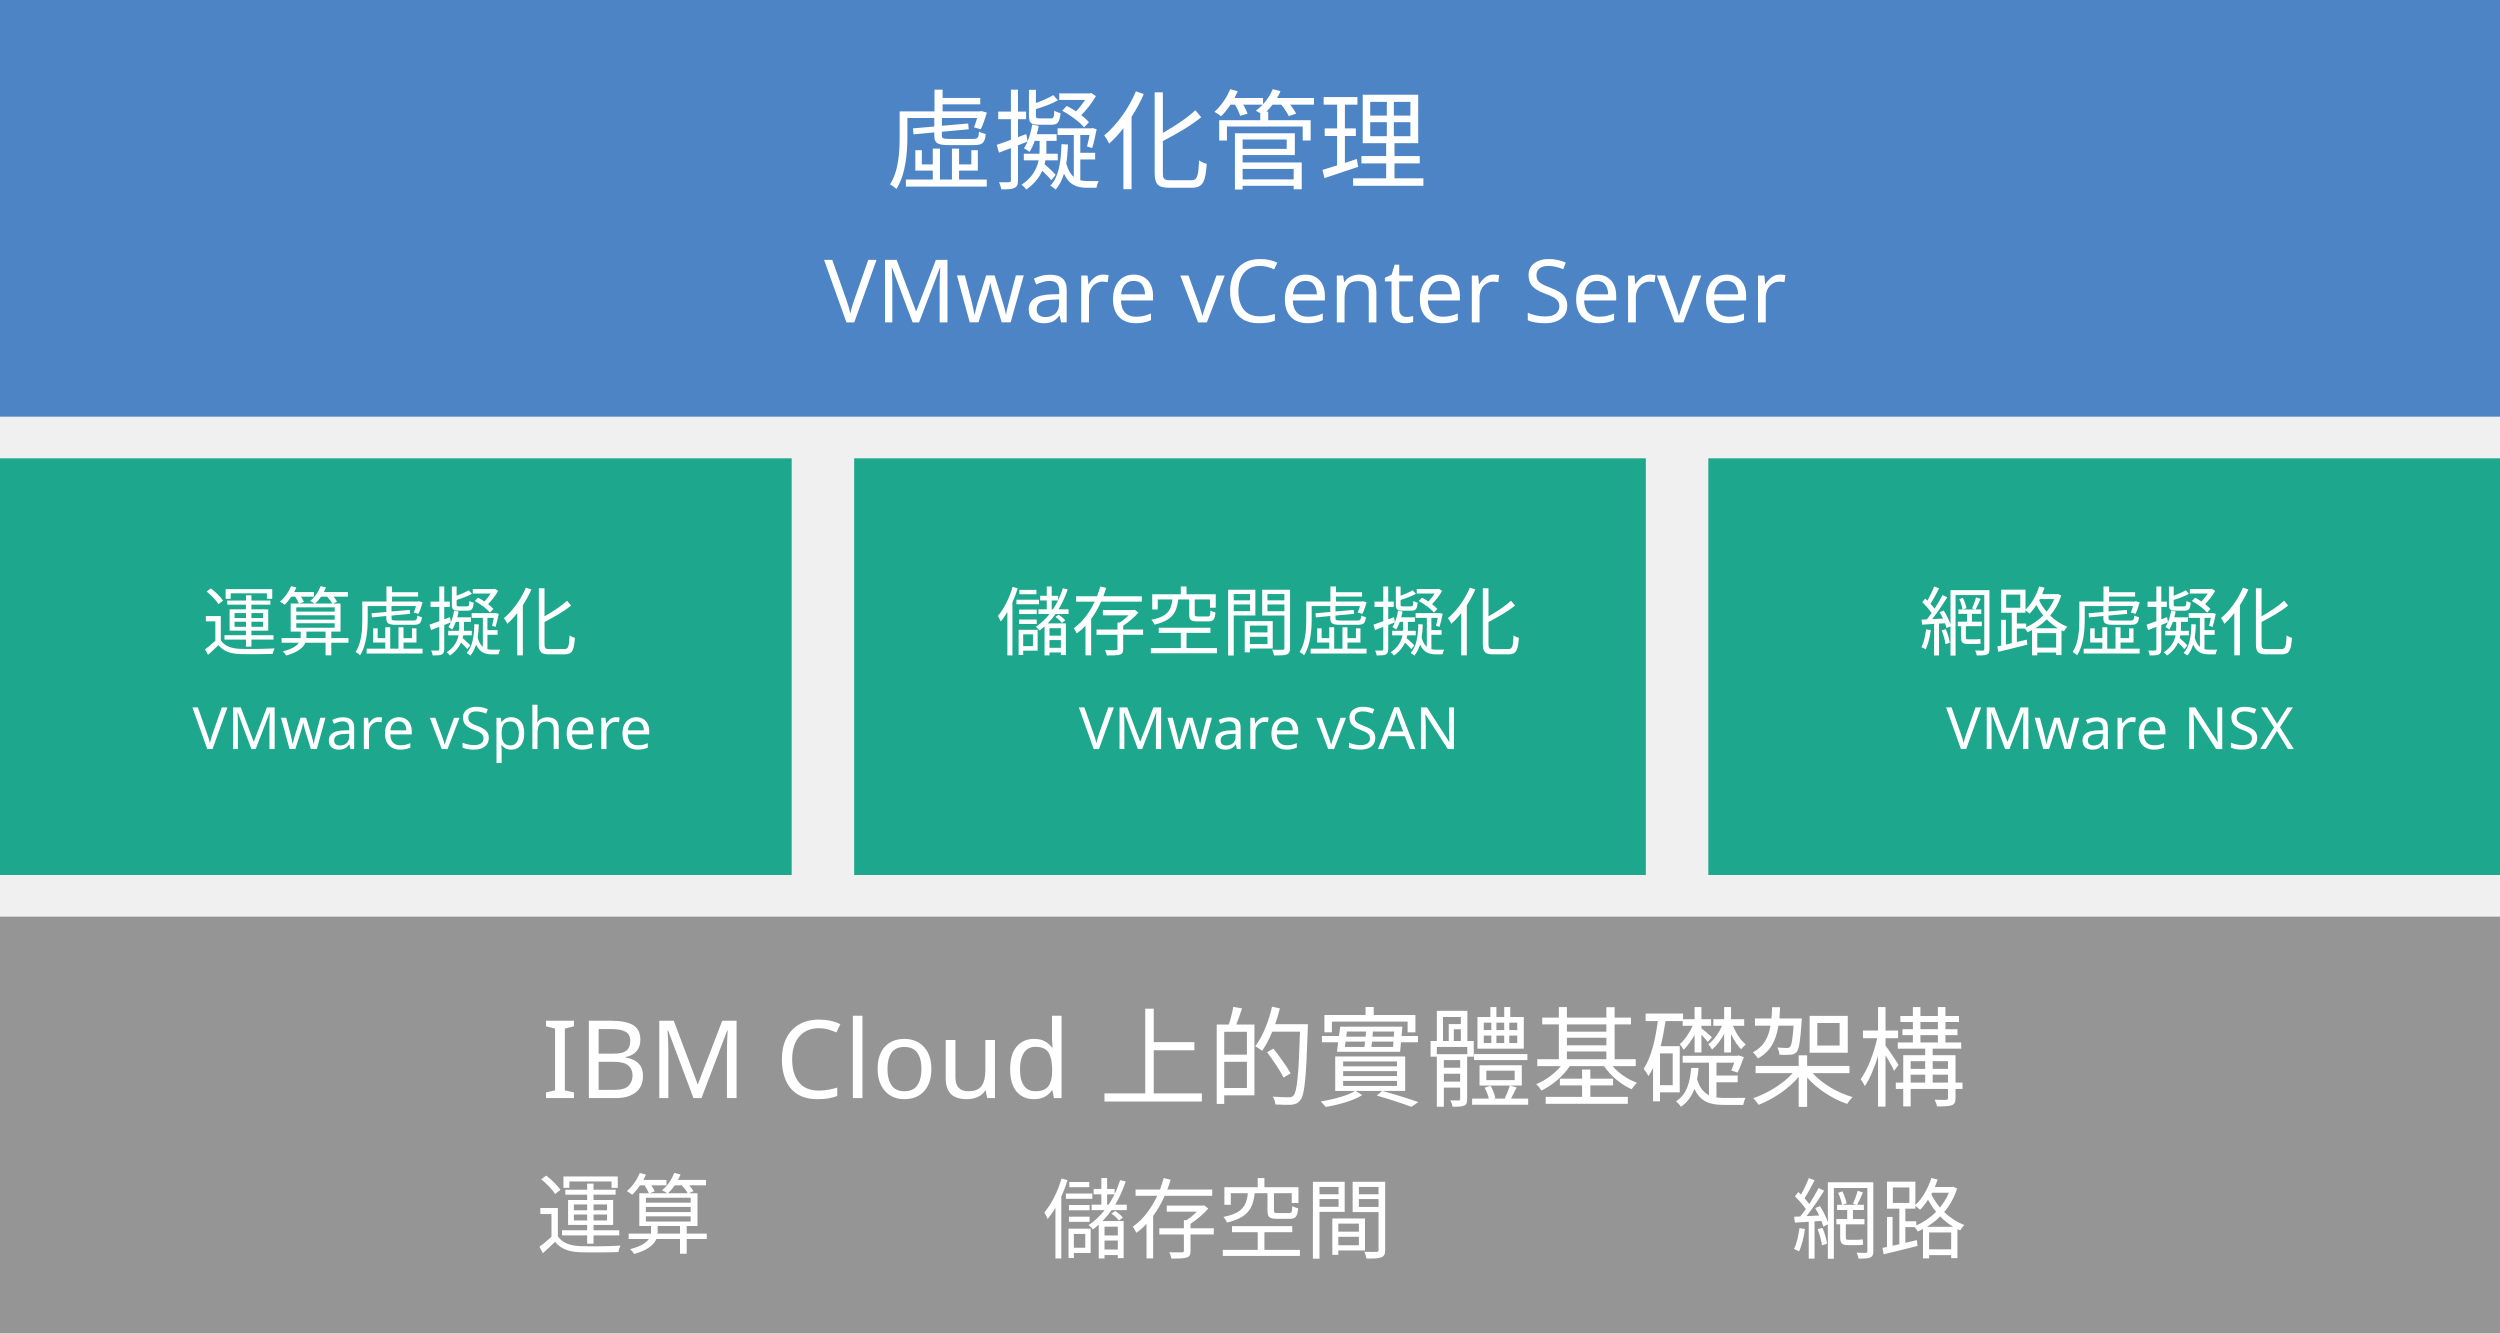
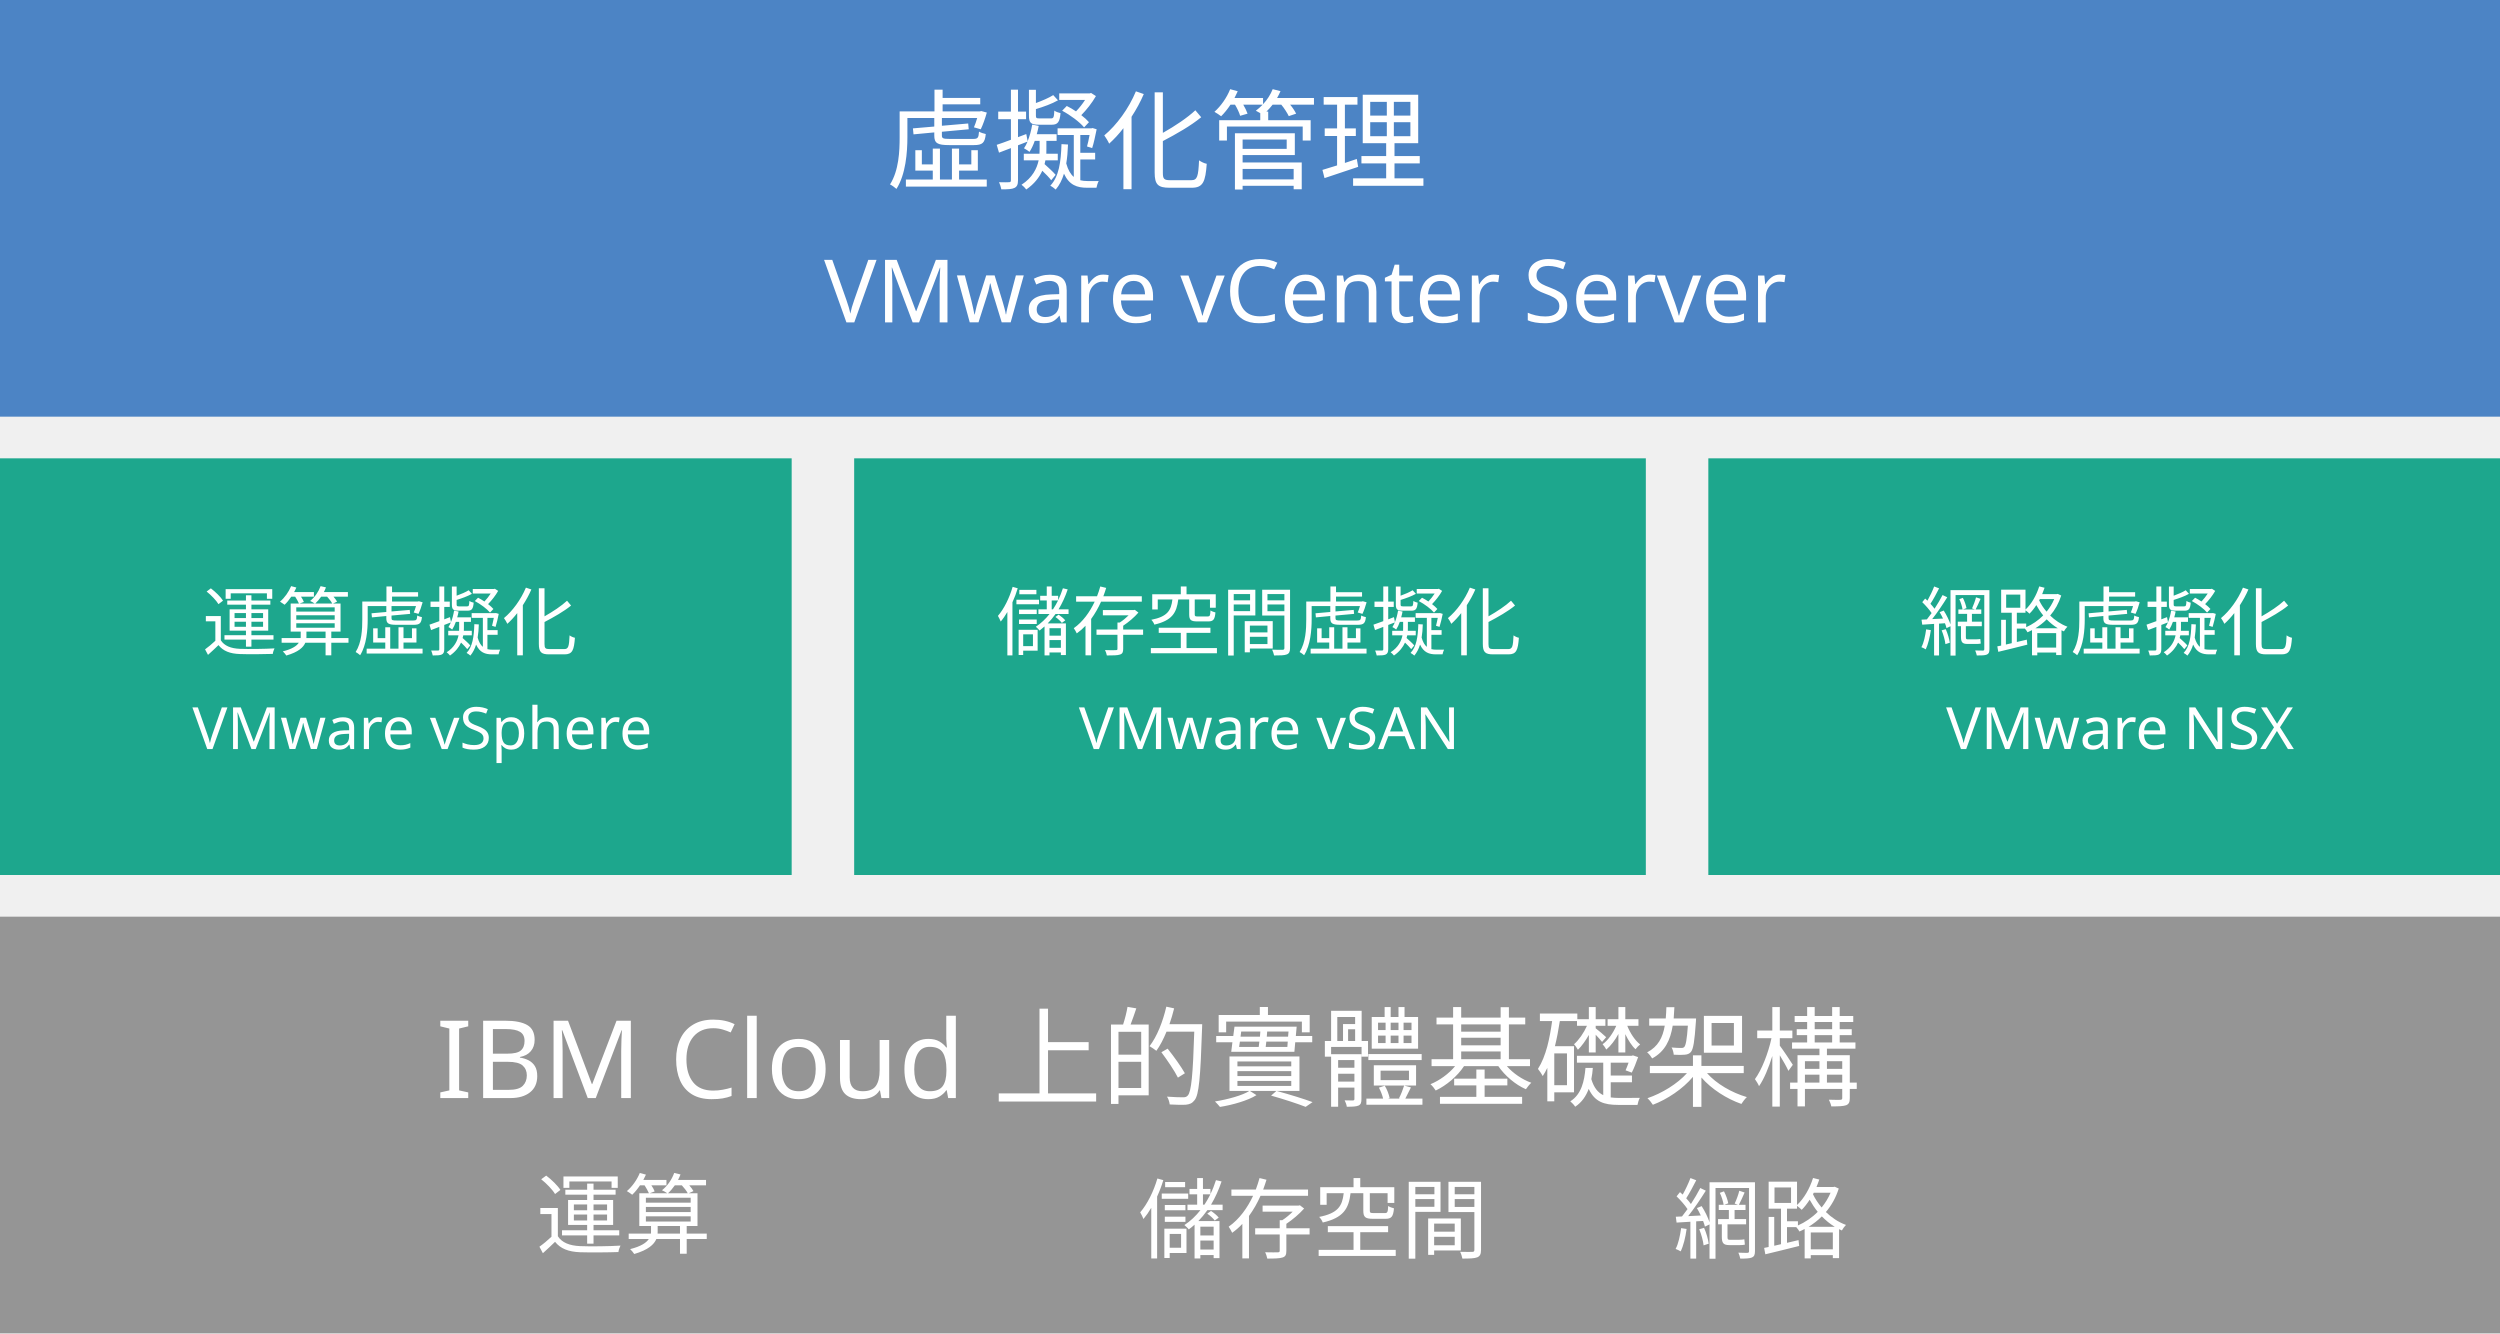
<svg xmlns="http://www.w3.org/2000/svg" version="1.1" id="Layer_1" x="0px" y="0px" viewBox="0 0 600 320" style="enable-background:new 0 0 600 320;" xml:space="preserve">
  <style type="text/css">
	.st0{fill:#4C84C5;}
	.st1{fill:#959595;}
	.st2{fill:#1DA78D;}
	.st3{fill:#FFFFFF;}
	.st4{font-family:'Roboto-Light';}
	.st5{font-size:26px;}
	.st6{font-size:21px;}
	.st7{font-size:18px;}
	.st8{font-size:14px;}
</style>
  <rect class="st0" width="600" height="100" />
  <rect y="220" class="st1" width="600" height="100" />
  <rect y="110" class="st2" width="190" height="100" />
  <rect x="205" y="110" class="st2" width="190" height="100" />
  <rect x="410" y="110" class="st2" width="190" height="100" />
  <text transform="matrix(1 0 0 1 152.4775 43.3711)">
    <tspan x="60" y="0" class="st3 st4 st5">虛擬化管理</tspan>
    <tspan x="45.3" y="34" class="st3 st4 st6">VMware vCenter Server</tspan>
  </text>
  <text transform="matrix(1 0 0 1 8.5747 155.8755)">
    <tspan x="40" y="0" class="st3 st4 st7">運算虛擬化</tspan>
    <tspan x="37.6" y="23.9" class="st3 st4 st8">VMware vSphere</tspan>
  </text>
  <text transform="matrix(1 0 0 1 219.127 155.8755)">
    <tspan x="20" y="0" class="st3 st4 st7">儲存空間虛擬化</tspan>
    <tspan x="39.8" y="23.9" class="st3 st4 st8">VMware vSAN</tspan>
  </text>
  <text transform="matrix(1 0 0 1 420.666 155.8755)">
    <tspan x="40" y="0" class="st3 st4 st7">網路虛擬化</tspan>
    <tspan x="46.4" y="23.9" class="st3 st4 st8">VMware NSX </tspan>
  </text>
-   <text transform="matrix(1 0 0 1 130 263.5371)" class="st3 st4 st5">IBM Cloud 上的實體基礎架構</text>
-   <text transform="matrix(1 0 0 1 250.2098 300.3732)" class="st3 st4 st6">儲存空間</text>
-   <text transform="matrix(1 0 0 1 430 300.3732)" class="st3 st4 st6">網路</text>
+   <text transform="matrix(1 0 0 1 104.6255 263.5371)" class="st3 st4 st5">IBM Cloud 上的實體基礎架構</text>
+   <text transform="matrix(1 0 0 1 273.2098 300.3732)" class="st3 st4 st6">儲存空間</text>
+   <text transform="matrix(1 0 0 1 401.5988 300.3732)" class="st3 st4 st6">網路</text>
  <text transform="matrix(1 0 0 1 128.7132 299.2558)" class="st3 st4 st6">運算</text>
</svg>
